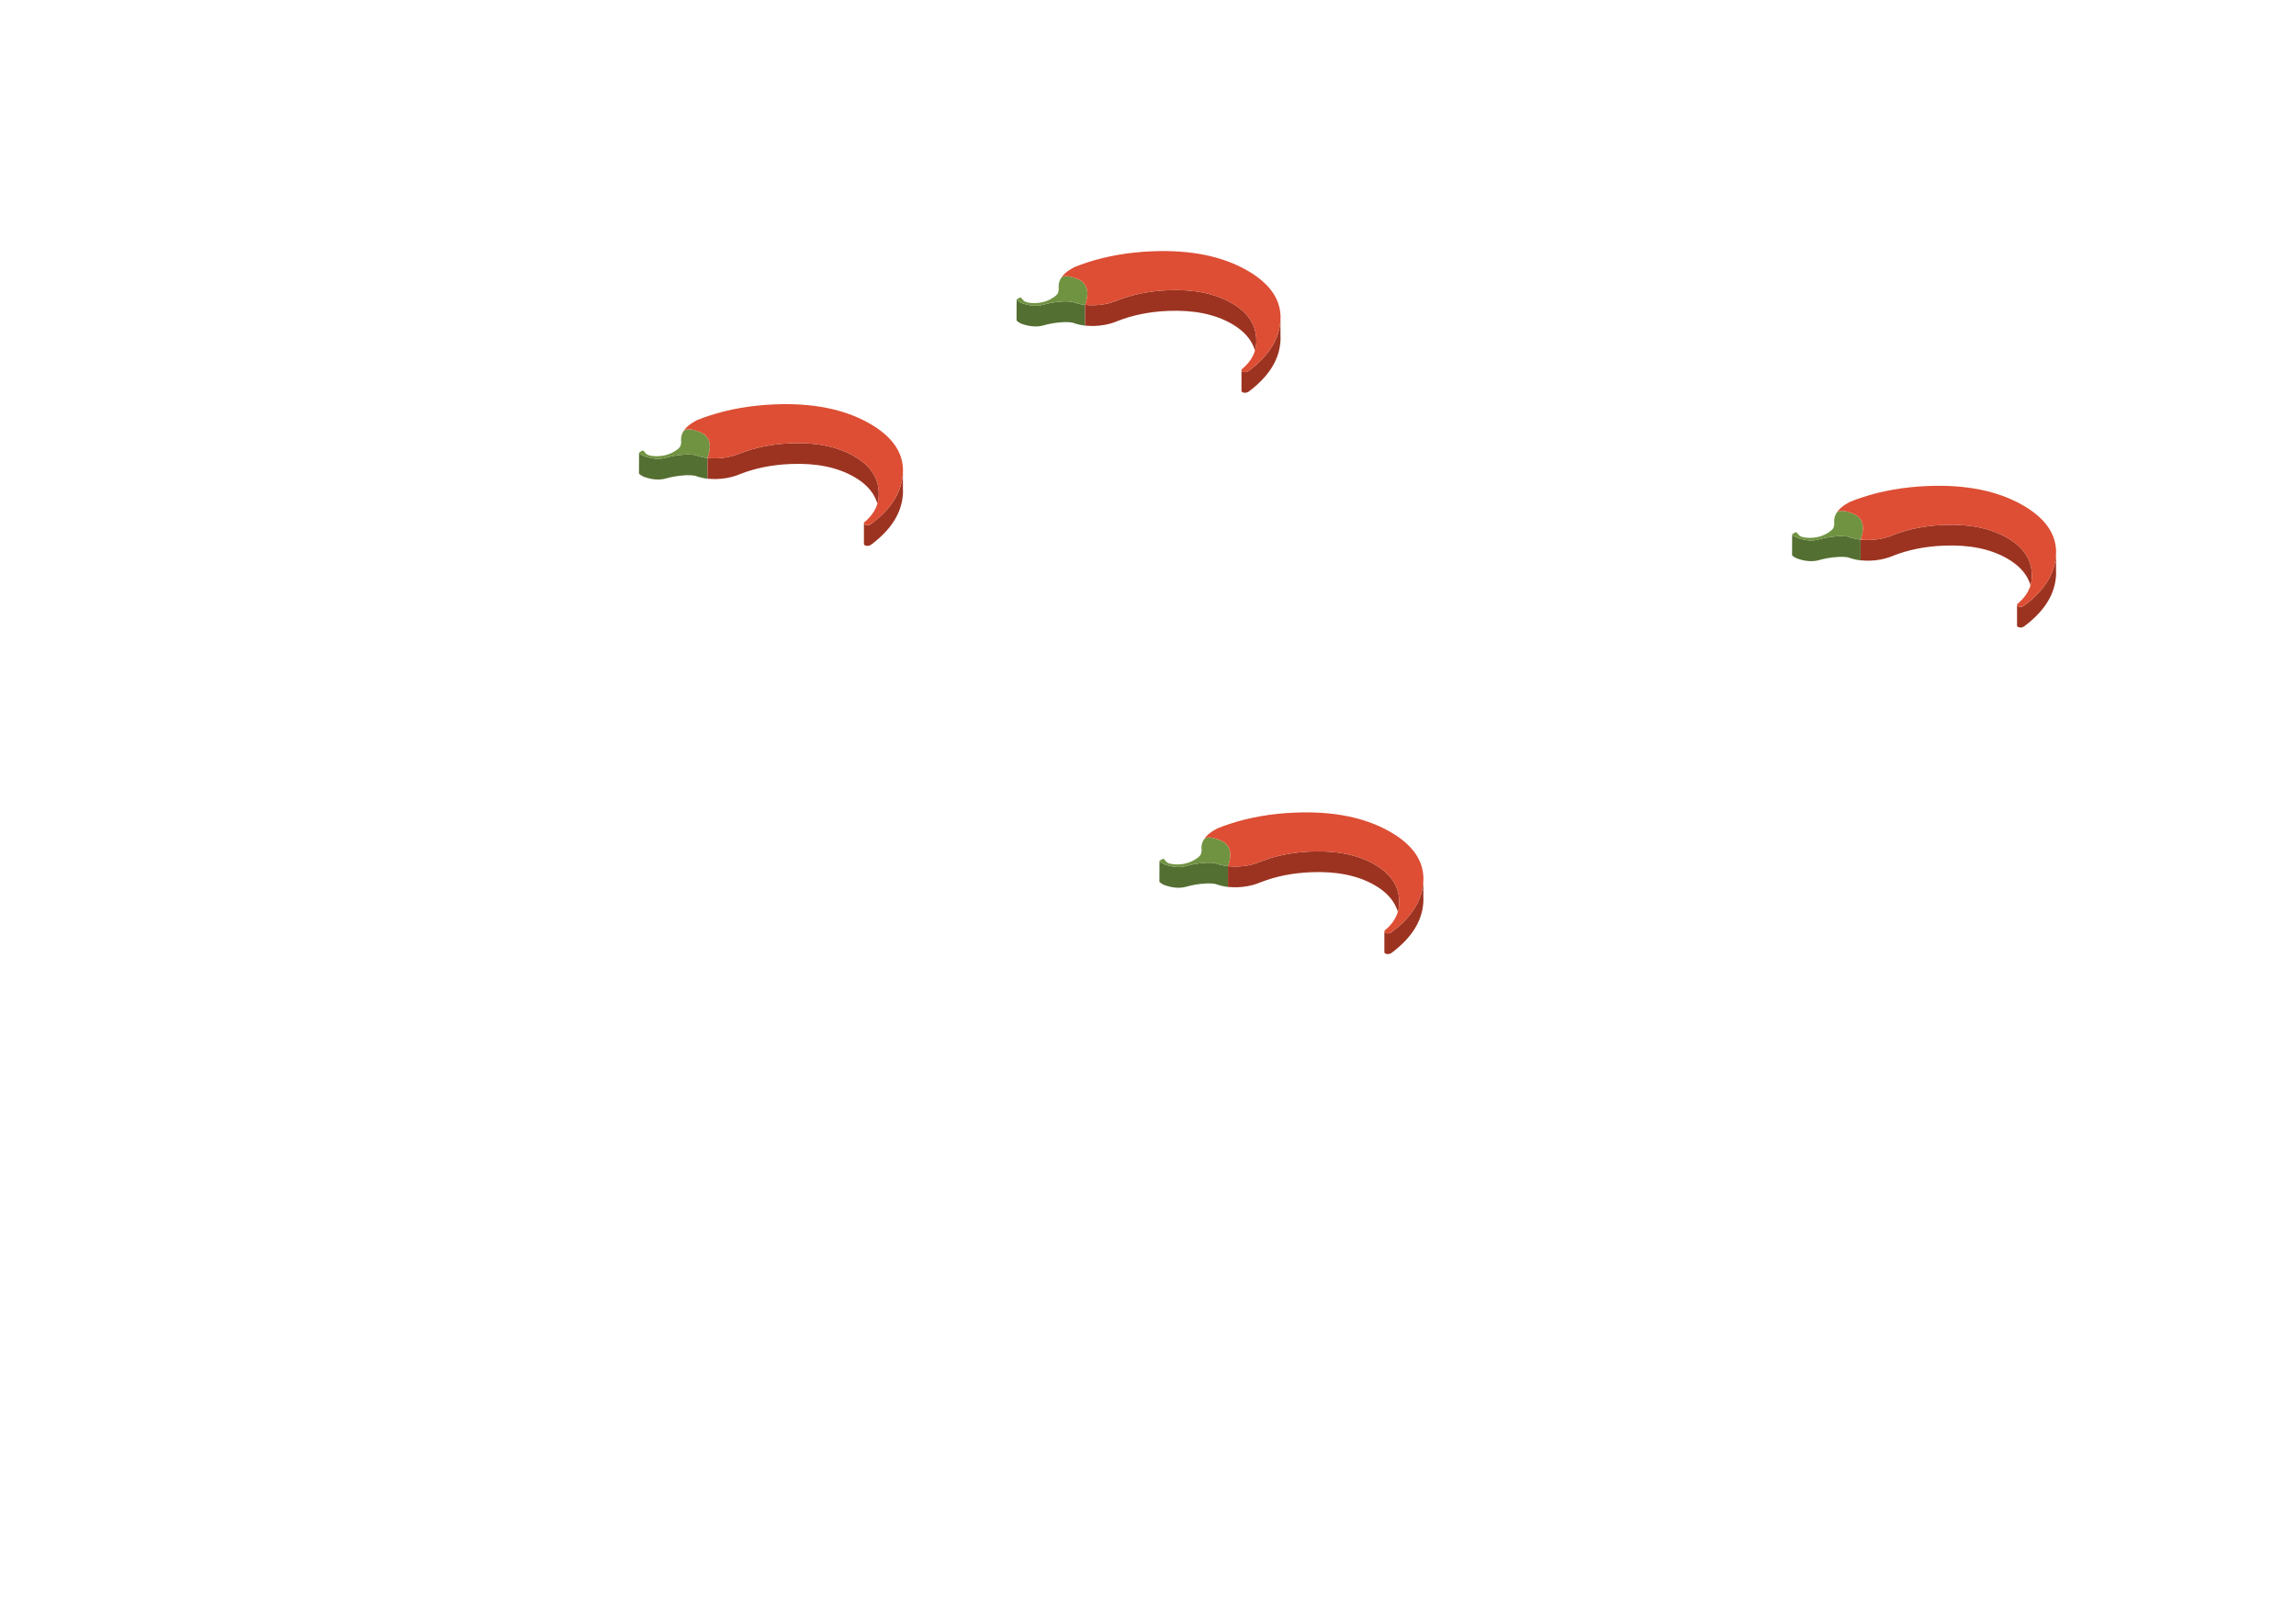
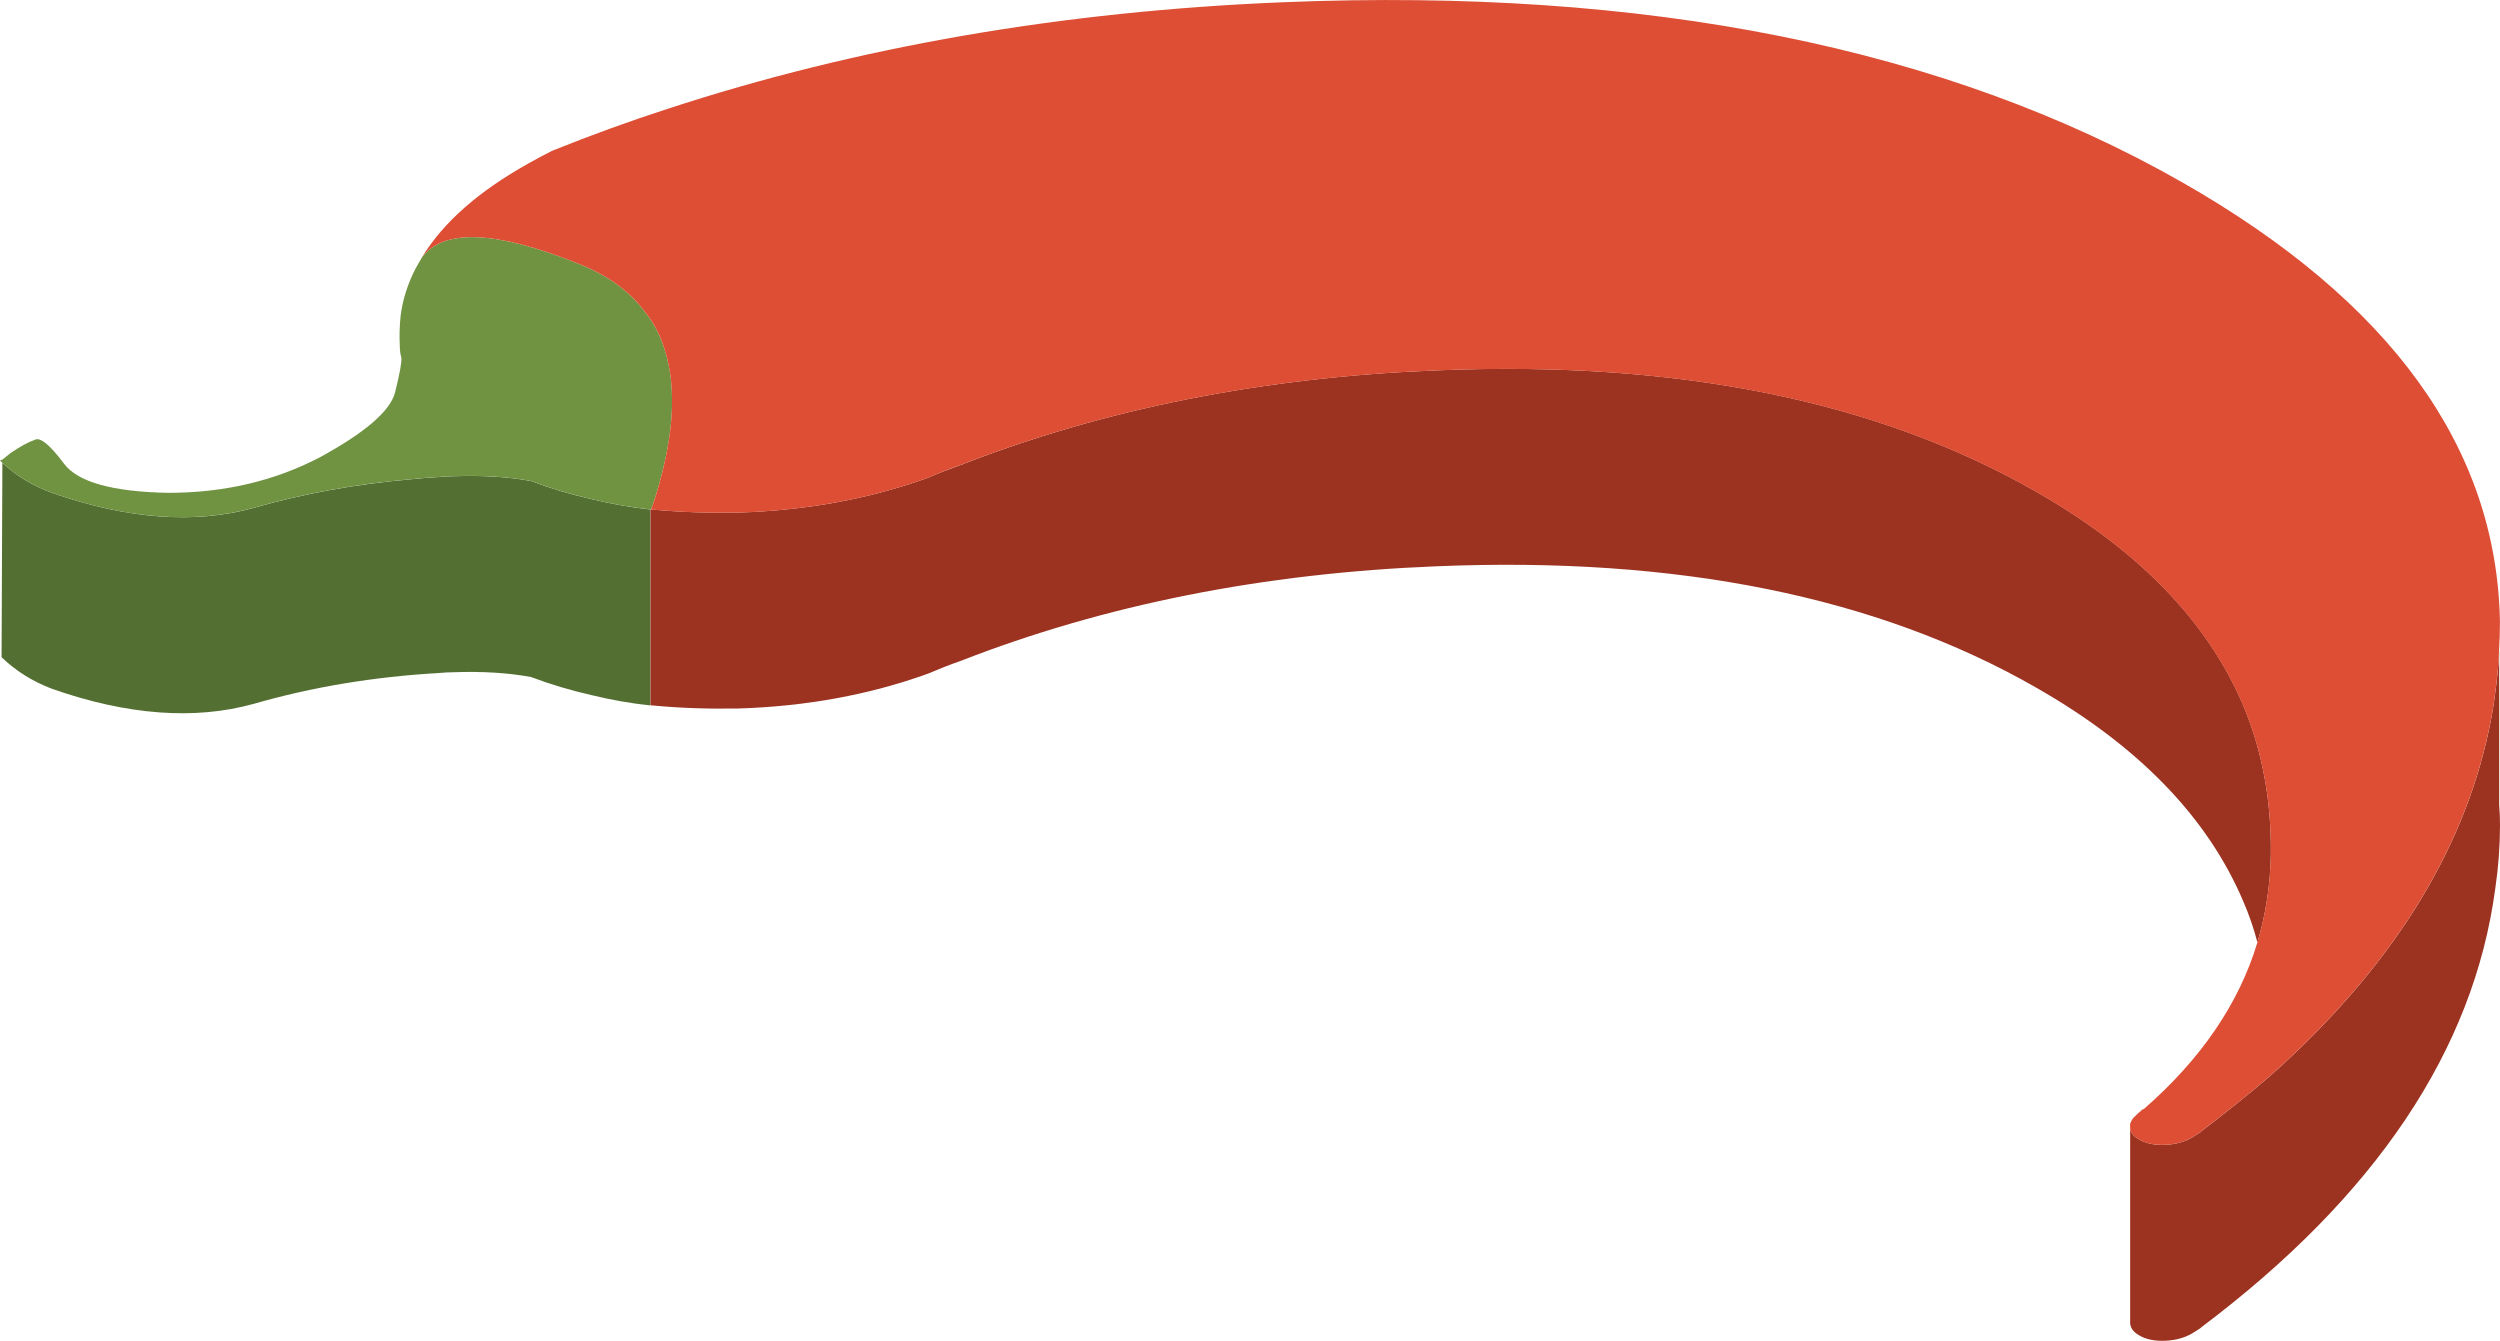
- <svg xmlns="http://www.w3.org/2000/svg" width="225px" height="159px" viewBox="0 0 225 159" version="1.1">
-   <defs />
-   <g id="Page-1" stroke="none" stroke-width="1" fill="none" fill-rule="evenodd">
-     <g id="Artboard" fill-rule="nonzero">
-       <g id="chili" transform="translate(62, 39)">
-         <path d="M6.73,5.77 C6.511,5.721 6.301,5.659 6.1,5.582 C5.86,5.538 5.592,5.522 5.297,5.533 C5.248,5.533 5.197,5.536 5.142,5.541 C5.038,5.546 4.937,5.555 4.839,5.566 C4.277,5.615 3.74,5.713 3.227,5.86 C2.616,6.029 1.92,5.977 1.14,5.705 C0.944,5.634 0.772,5.53 0.625,5.394 L0.616,7.407 C0.763,7.549 0.938,7.658 1.14,7.735 C1.92,8.008 2.616,8.059 3.227,7.89 C3.832,7.715 4.471,7.609 5.141,7.571 C5.196,7.565 5.248,7.562 5.297,7.562 C5.591,7.552 5.859,7.568 6.099,7.612 C6.301,7.688 6.511,7.751 6.729,7.8 C6.931,7.849 7.133,7.885 7.334,7.906 L7.334,5.877 C7.133,5.855 6.931,5.819 6.73,5.77 Z" id="Shape" fill="#546F32" />
-         <path d="M7.482,4.215 C7.438,4.073 7.373,3.947 7.286,3.839 C7.127,3.62 6.896,3.451 6.59,3.331 C5.734,2.987 5.194,2.966 4.97,3.266 C4.948,3.304 4.926,3.342 4.904,3.38 C4.823,3.539 4.771,3.702 4.749,3.871 C4.738,3.98 4.735,4.084 4.741,4.182 C4.741,4.226 4.746,4.267 4.757,4.305 C4.762,4.349 4.741,4.469 4.691,4.665 C4.642,4.856 4.383,5.08 3.914,5.336 C3.445,5.581 2.921,5.704 2.342,5.704 C1.764,5.693 1.404,5.593 1.262,5.401 C1.115,5.205 1.014,5.123 0.959,5.156 C0.894,5.177 0.809,5.224 0.706,5.295 L0.624,5.36 L0.599,5.369 C0.605,5.374 0.613,5.383 0.624,5.393 C0.771,5.53 0.943,5.633 1.139,5.704 C1.919,5.977 2.615,6.029 3.226,5.86 C3.739,5.713 4.276,5.614 4.838,5.565 C4.937,5.554 5.038,5.546 5.141,5.54 C5.196,5.535 5.248,5.532 5.297,5.532 C5.591,5.521 5.859,5.537 6.099,5.581 C6.301,5.657 6.511,5.72 6.729,5.77 C6.931,5.819 7.133,5.854 7.334,5.876 L7.343,5.876 C7.348,5.86 7.354,5.846 7.359,5.835 C7.578,5.176 7.619,4.635 7.482,4.215 Z" id="Shape" fill="#709342" />
-         <path d="M26.484,7.325 C26.479,7.472 26.465,7.622 26.443,7.775 C26.427,7.906 26.405,8.034 26.378,8.159 C26.105,9.447 25.349,10.642 24.111,11.744 C23.887,11.935 23.65,12.125 23.399,12.317 L23.39,12.325 C23.357,12.347 23.327,12.366 23.3,12.383 C23.224,12.427 23.134,12.451 23.03,12.457 C22.916,12.462 22.823,12.443 22.752,12.4 C22.693,12.367 22.663,12.326 22.662,12.277 L22.662,14.281 C22.657,14.341 22.687,14.39 22.752,14.428 C22.823,14.472 22.916,14.491 23.03,14.486 C23.134,14.48 23.224,14.456 23.3,14.412 C23.328,14.396 23.358,14.377 23.39,14.355 L23.399,14.347 C25.205,12.988 26.219,11.474 26.443,9.805 C26.476,9.581 26.492,9.36 26.492,9.142 C26.492,9.071 26.489,9.002 26.484,8.937 L26.484,7.325 L26.484,7.325 Z M23.98,10.361 C24.068,10.066 24.114,9.761 24.119,9.444 C24.125,8.888 24.029,8.375 23.833,7.906 C23.462,7.033 22.745,6.293 21.681,5.688 C20.039,4.75 17.971,4.332 15.478,4.436 C13.683,4.507 12.038,4.834 10.544,5.418 C10.435,5.456 10.323,5.5 10.208,5.549 C9.603,5.767 8.948,5.887 8.245,5.909 C7.923,5.914 7.622,5.903 7.345,5.876 L7.336,5.876 L7.336,7.905 L7.345,7.905 C7.623,7.933 7.923,7.943 8.245,7.938 C8.948,7.916 9.603,7.796 10.208,7.578 C10.323,7.529 10.435,7.485 10.544,7.447 C12.038,6.863 13.684,6.536 15.478,6.465 C17.971,6.361 20.039,6.779 21.681,7.717 C22.745,8.323 23.462,9.062 23.833,9.935 C23.893,10.072 23.942,10.214 23.98,10.361 Z" id="Shape" fill="#9C3321" />
-         <path d="M24.119,9.445 C24.113,9.761 24.067,10.066 23.98,10.361 C23.789,10.994 23.396,11.57 22.801,12.088 L22.793,12.088 C22.76,12.115 22.727,12.145 22.694,12.178 C22.678,12.2 22.667,12.222 22.661,12.244 C22.661,12.254 22.661,12.263 22.661,12.268 L22.661,12.277 C22.663,12.326 22.693,12.367 22.751,12.4 C22.822,12.443 22.915,12.462 23.03,12.457 C23.134,12.451 23.224,12.427 23.3,12.383 C23.327,12.367 23.357,12.347 23.39,12.325 L23.398,12.317 C23.649,12.126 23.887,11.935 24.11,11.744 C25.349,10.642 26.104,9.447 26.377,8.159 C26.405,8.034 26.426,7.906 26.443,7.775 C26.464,7.622 26.478,7.472 26.483,7.325 C26.489,7.226 26.492,7.131 26.492,7.039 C26.459,5.238 25.363,3.722 23.202,2.489 C20.752,1.092 17.651,0.47 13.897,0.623 C11.606,0.716 9.478,1.084 7.514,1.727 C7.111,1.858 6.712,2.003 6.32,2.161 C6.232,2.205 6.151,2.249 6.074,2.292 C5.556,2.581 5.188,2.906 4.97,3.266 C5.194,2.966 5.734,2.987 6.59,3.331 C6.896,3.451 7.128,3.62 7.286,3.839 C7.373,3.948 7.439,4.073 7.482,4.215 C7.618,4.635 7.577,5.175 7.359,5.836 C7.354,5.846 7.348,5.86 7.343,5.876 C7.621,5.903 7.921,5.915 8.243,5.909 C8.947,5.888 9.601,5.768 10.207,5.549 C10.321,5.5 10.433,5.456 10.542,5.419 C12.037,4.835 13.682,4.508 15.476,4.436 C17.969,4.333 20.037,4.75 21.679,5.689 C22.743,6.294 23.461,7.033 23.831,7.906 C24.029,8.375 24.125,8.888 24.119,9.445 Z" id="Shape" fill="#DD4E34" />
-       </g>
-       <g id="chili-copy" transform="translate(99, 24)">
-         <path d="M6.73,5.77 C6.511,5.721 6.301,5.659 6.1,5.582 C5.86,5.538 5.592,5.522 5.297,5.533 C5.248,5.533 5.197,5.536 5.142,5.541 C5.038,5.546 4.937,5.555 4.839,5.566 C4.277,5.615 3.74,5.713 3.227,5.86 C2.616,6.029 1.92,5.977 1.14,5.705 C0.944,5.634 0.772,5.53 0.625,5.394 L0.616,7.407 C0.763,7.549 0.938,7.658 1.14,7.735 C1.92,8.008 2.616,8.059 3.227,7.89 C3.832,7.715 4.471,7.609 5.141,7.571 C5.196,7.565 5.248,7.562 5.297,7.562 C5.591,7.552 5.859,7.568 6.099,7.612 C6.301,7.688 6.511,7.751 6.729,7.8 C6.931,7.849 7.133,7.885 7.334,7.906 L7.334,5.877 C7.133,5.855 6.931,5.819 6.73,5.77 Z" id="Shape" fill="#546F32" />
-         <path d="M7.482,4.215 C7.438,4.073 7.373,3.947 7.286,3.839 C7.127,3.62 6.896,3.451 6.59,3.331 C5.734,2.987 5.194,2.966 4.97,3.266 C4.948,3.304 4.926,3.342 4.904,3.38 C4.823,3.539 4.771,3.702 4.749,3.871 C4.738,3.98 4.735,4.084 4.741,4.182 C4.741,4.226 4.746,4.267 4.757,4.305 C4.762,4.349 4.741,4.469 4.691,4.665 C4.642,4.856 4.383,5.08 3.914,5.336 C3.445,5.581 2.921,5.704 2.342,5.704 C1.764,5.693 1.404,5.593 1.262,5.401 C1.115,5.205 1.014,5.123 0.959,5.156 C0.894,5.177 0.809,5.224 0.706,5.295 L0.624,5.36 L0.599,5.369 C0.605,5.374 0.613,5.383 0.624,5.393 C0.771,5.53 0.943,5.633 1.139,5.704 C1.919,5.977 2.615,6.029 3.226,5.86 C3.739,5.713 4.276,5.614 4.838,5.565 C4.937,5.554 5.038,5.546 5.141,5.54 C5.196,5.535 5.248,5.532 5.297,5.532 C5.591,5.521 5.859,5.537 6.099,5.581 C6.301,5.657 6.511,5.72 6.729,5.77 C6.931,5.819 7.133,5.854 7.334,5.876 L7.343,5.876 C7.348,5.86 7.354,5.846 7.359,5.835 C7.578,5.176 7.619,4.635 7.482,4.215 Z" id="Shape" fill="#709342" />
-         <path d="M26.484,7.325 C26.479,7.472 26.465,7.622 26.443,7.775 C26.427,7.906 26.405,8.034 26.378,8.159 C26.105,9.447 25.349,10.642 24.111,11.744 C23.887,11.935 23.65,12.125 23.399,12.317 L23.39,12.325 C23.357,12.347 23.327,12.366 23.3,12.383 C23.224,12.427 23.134,12.451 23.03,12.457 C22.916,12.462 22.823,12.443 22.752,12.4 C22.693,12.367 22.663,12.326 22.662,12.277 L22.662,14.281 C22.657,14.341 22.687,14.39 22.752,14.428 C22.823,14.472 22.916,14.491 23.03,14.486 C23.134,14.48 23.224,14.456 23.3,14.412 C23.328,14.396 23.358,14.377 23.39,14.355 L23.399,14.347 C25.205,12.988 26.219,11.474 26.443,9.805 C26.476,9.581 26.492,9.36 26.492,9.142 C26.492,9.071 26.489,9.002 26.484,8.937 L26.484,7.325 L26.484,7.325 Z M23.98,10.361 C24.068,10.066 24.114,9.761 24.119,9.444 C24.125,8.888 24.029,8.375 23.833,7.906 C23.462,7.033 22.745,6.293 21.681,5.688 C20.039,4.75 17.971,4.332 15.478,4.436 C13.683,4.507 12.038,4.834 10.544,5.418 C10.435,5.456 10.323,5.5 10.208,5.549 C9.603,5.767 8.948,5.887 8.245,5.909 C7.923,5.914 7.622,5.903 7.345,5.876 L7.336,5.876 L7.336,7.905 L7.345,7.905 C7.623,7.933 7.923,7.943 8.245,7.938 C8.948,7.916 9.603,7.796 10.208,7.578 C10.323,7.529 10.435,7.485 10.544,7.447 C12.038,6.863 13.684,6.536 15.478,6.465 C17.971,6.361 20.039,6.779 21.681,7.717 C22.745,8.323 23.462,9.062 23.833,9.935 C23.893,10.072 23.942,10.214 23.98,10.361 Z" id="Shape" fill="#9C3321" />
-         <path d="M24.119,9.445 C24.113,9.761 24.067,10.066 23.98,10.361 C23.789,10.994 23.396,11.57 22.801,12.088 L22.793,12.088 C22.76,12.115 22.727,12.145 22.694,12.178 C22.678,12.2 22.667,12.222 22.661,12.244 C22.661,12.254 22.661,12.263 22.661,12.268 L22.661,12.277 C22.663,12.326 22.693,12.367 22.751,12.4 C22.822,12.443 22.915,12.462 23.03,12.457 C23.134,12.451 23.224,12.427 23.3,12.383 C23.327,12.367 23.357,12.347 23.39,12.325 L23.398,12.317 C23.649,12.126 23.887,11.935 24.11,11.744 C25.349,10.642 26.104,9.447 26.377,8.159 C26.405,8.034 26.426,7.906 26.443,7.775 C26.464,7.622 26.478,7.472 26.483,7.325 C26.489,7.226 26.492,7.131 26.492,7.039 C26.459,5.238 25.363,3.722 23.202,2.489 C20.752,1.092 17.651,0.47 13.897,0.623 C11.606,0.716 9.478,1.084 7.514,1.727 C7.111,1.858 6.712,2.003 6.32,2.161 C6.232,2.205 6.151,2.249 6.074,2.292 C5.556,2.581 5.188,2.906 4.97,3.266 C5.194,2.966 5.734,2.987 6.59,3.331 C6.896,3.451 7.128,3.62 7.286,3.839 C7.373,3.948 7.439,4.073 7.482,4.215 C7.618,4.635 7.577,5.175 7.359,5.836 C7.354,5.846 7.348,5.86 7.343,5.876 C7.621,5.903 7.921,5.915 8.243,5.909 C8.947,5.888 9.601,5.768 10.207,5.549 C10.321,5.5 10.433,5.456 10.542,5.419 C12.037,4.835 13.682,4.508 15.476,4.436 C17.969,4.333 20.037,4.75 21.679,5.689 C22.743,6.294 23.461,7.033 23.831,7.906 C24.029,8.375 24.125,8.888 24.119,9.445 Z" id="Shape" fill="#DD4E34" />
-       </g>
-       <g id="chili-copy-2" transform="translate(113, 79)">
-         <path d="M6.73,5.77 C6.511,5.721 6.301,5.659 6.1,5.582 C5.86,5.538 5.592,5.522 5.297,5.533 C5.248,5.533 5.197,5.536 5.142,5.541 C5.038,5.546 4.937,5.555 4.839,5.566 C4.277,5.615 3.74,5.713 3.227,5.86 C2.616,6.029 1.92,5.977 1.14,5.705 C0.944,5.634 0.772,5.53 0.625,5.394 L0.616,7.407 C0.763,7.549 0.938,7.658 1.14,7.735 C1.92,8.008 2.616,8.059 3.227,7.89 C3.832,7.715 4.471,7.609 5.141,7.571 C5.196,7.565 5.248,7.562 5.297,7.562 C5.591,7.552 5.859,7.568 6.099,7.612 C6.301,7.688 6.511,7.751 6.729,7.8 C6.931,7.849 7.133,7.885 7.334,7.906 L7.334,5.877 C7.133,5.855 6.931,5.819 6.73,5.77 Z" id="Shape" fill="#546F32" />
-         <path d="M7.482,4.215 C7.438,4.073 7.373,3.947 7.286,3.839 C7.127,3.62 6.896,3.451 6.59,3.331 C5.734,2.987 5.194,2.966 4.97,3.266 C4.948,3.304 4.926,3.342 4.904,3.38 C4.823,3.539 4.771,3.702 4.749,3.871 C4.738,3.98 4.735,4.084 4.741,4.182 C4.741,4.226 4.746,4.267 4.757,4.305 C4.762,4.349 4.741,4.469 4.691,4.665 C4.642,4.856 4.383,5.08 3.914,5.336 C3.445,5.581 2.921,5.704 2.342,5.704 C1.764,5.693 1.404,5.593 1.262,5.401 C1.115,5.205 1.014,5.123 0.959,5.156 C0.894,5.177 0.809,5.224 0.706,5.295 L0.624,5.36 L0.599,5.369 C0.605,5.374 0.613,5.383 0.624,5.393 C0.771,5.53 0.943,5.633 1.139,5.704 C1.919,5.977 2.615,6.029 3.226,5.86 C3.739,5.713 4.276,5.614 4.838,5.565 C4.937,5.554 5.038,5.546 5.141,5.54 C5.196,5.535 5.248,5.532 5.297,5.532 C5.591,5.521 5.859,5.537 6.099,5.581 C6.301,5.657 6.511,5.72 6.729,5.77 C6.931,5.819 7.133,5.854 7.334,5.876 L7.343,5.876 C7.348,5.86 7.354,5.846 7.359,5.835 C7.578,5.176 7.619,4.635 7.482,4.215 Z" id="Shape" fill="#709342" />
-         <path d="M26.484,7.325 C26.479,7.472 26.465,7.622 26.443,7.775 C26.427,7.906 26.405,8.034 26.378,8.159 C26.105,9.447 25.349,10.642 24.111,11.744 C23.887,11.935 23.65,12.125 23.399,12.317 L23.39,12.325 C23.357,12.347 23.327,12.366 23.3,12.383 C23.224,12.427 23.134,12.451 23.03,12.457 C22.916,12.462 22.823,12.443 22.752,12.4 C22.693,12.367 22.663,12.326 22.662,12.277 L22.662,14.281 C22.657,14.341 22.687,14.39 22.752,14.428 C22.823,14.472 22.916,14.491 23.03,14.486 C23.134,14.48 23.224,14.456 23.3,14.412 C23.328,14.396 23.358,14.377 23.39,14.355 L23.399,14.347 C25.205,12.988 26.219,11.474 26.443,9.805 C26.476,9.581 26.492,9.36 26.492,9.142 C26.492,9.071 26.489,9.002 26.484,8.937 L26.484,7.325 L26.484,7.325 Z M23.98,10.361 C24.068,10.066 24.114,9.761 24.119,9.444 C24.125,8.888 24.029,8.375 23.833,7.906 C23.462,7.033 22.745,6.293 21.681,5.688 C20.039,4.75 17.971,4.332 15.478,4.436 C13.683,4.507 12.038,4.834 10.544,5.418 C10.435,5.456 10.323,5.5 10.208,5.549 C9.603,5.767 8.948,5.887 8.245,5.909 C7.923,5.914 7.622,5.903 7.345,5.876 L7.336,5.876 L7.336,7.905 L7.345,7.905 C7.623,7.933 7.923,7.943 8.245,7.938 C8.948,7.916 9.603,7.796 10.208,7.578 C10.323,7.529 10.435,7.485 10.544,7.447 C12.038,6.863 13.684,6.536 15.478,6.465 C17.971,6.361 20.039,6.779 21.681,7.717 C22.745,8.323 23.462,9.062 23.833,9.935 C23.893,10.072 23.942,10.214 23.98,10.361 Z" id="Shape" fill="#9C3321" />
-         <path d="M24.119,9.445 C24.113,9.761 24.067,10.066 23.98,10.361 C23.789,10.994 23.396,11.57 22.801,12.088 L22.793,12.088 C22.76,12.115 22.727,12.145 22.694,12.178 C22.678,12.2 22.667,12.222 22.661,12.244 C22.661,12.254 22.661,12.263 22.661,12.268 L22.661,12.277 C22.663,12.326 22.693,12.367 22.751,12.4 C22.822,12.443 22.915,12.462 23.03,12.457 C23.134,12.451 23.224,12.427 23.3,12.383 C23.327,12.367 23.357,12.347 23.39,12.325 L23.398,12.317 C23.649,12.126 23.887,11.935 24.11,11.744 C25.349,10.642 26.104,9.447 26.377,8.159 C26.405,8.034 26.426,7.906 26.443,7.775 C26.464,7.622 26.478,7.472 26.483,7.325 C26.489,7.226 26.492,7.131 26.492,7.039 C26.459,5.238 25.363,3.722 23.202,2.489 C20.752,1.092 17.651,0.47 13.897,0.623 C11.606,0.716 9.478,1.084 7.514,1.727 C7.111,1.858 6.712,2.003 6.32,2.161 C6.232,2.205 6.151,2.249 6.074,2.292 C5.556,2.581 5.188,2.906 4.97,3.266 C5.194,2.966 5.734,2.987 6.59,3.331 C6.896,3.451 7.128,3.62 7.286,3.839 C7.373,3.948 7.439,4.073 7.482,4.215 C7.618,4.635 7.577,5.175 7.359,5.836 C7.354,5.846 7.348,5.86 7.343,5.876 C7.621,5.903 7.921,5.915 8.243,5.909 C8.947,5.888 9.601,5.768 10.207,5.549 C10.321,5.5 10.433,5.456 10.542,5.419 C12.037,4.835 13.682,4.508 15.476,4.436 C17.969,4.333 20.037,4.75 21.679,5.689 C22.743,6.294 23.461,7.033 23.831,7.906 C24.029,8.375 24.125,8.888 24.119,9.445 Z" id="Shape" fill="#DD4E34" />
-       </g>
-       <g id="chili-copy-3" transform="translate(175, 47)">
-         <path d="M6.73,5.77 C6.511,5.721 6.301,5.659 6.1,5.582 C5.86,5.538 5.592,5.522 5.297,5.533 C5.248,5.533 5.197,5.536 5.142,5.541 C5.038,5.546 4.937,5.555 4.839,5.566 C4.277,5.615 3.74,5.713 3.227,5.86 C2.616,6.029 1.92,5.977 1.14,5.705 C0.944,5.634 0.772,5.53 0.625,5.394 L0.616,7.407 C0.763,7.549 0.938,7.658 1.14,7.735 C1.92,8.008 2.616,8.059 3.227,7.89 C3.832,7.715 4.471,7.609 5.141,7.571 C5.196,7.565 5.248,7.562 5.297,7.562 C5.591,7.552 5.859,7.568 6.099,7.612 C6.301,7.688 6.511,7.751 6.729,7.8 C6.931,7.849 7.133,7.885 7.334,7.906 L7.334,5.877 C7.133,5.855 6.931,5.819 6.73,5.77 Z" id="Shape" fill="#546F32" />
-         <path d="M7.482,4.215 C7.438,4.073 7.373,3.947 7.286,3.839 C7.127,3.62 6.896,3.451 6.59,3.331 C5.734,2.987 5.194,2.966 4.97,3.266 C4.948,3.304 4.926,3.342 4.904,3.38 C4.823,3.539 4.771,3.702 4.749,3.871 C4.738,3.98 4.735,4.084 4.741,4.182 C4.741,4.226 4.746,4.267 4.757,4.305 C4.762,4.349 4.741,4.469 4.691,4.665 C4.642,4.856 4.383,5.08 3.914,5.336 C3.445,5.581 2.921,5.704 2.342,5.704 C1.764,5.693 1.404,5.593 1.262,5.401 C1.115,5.205 1.014,5.123 0.959,5.156 C0.894,5.177 0.809,5.224 0.706,5.295 L0.624,5.36 L0.599,5.369 C0.605,5.374 0.613,5.383 0.624,5.393 C0.771,5.53 0.943,5.633 1.139,5.704 C1.919,5.977 2.615,6.029 3.226,5.86 C3.739,5.713 4.276,5.614 4.838,5.565 C4.937,5.554 5.038,5.546 5.141,5.54 C5.196,5.535 5.248,5.532 5.297,5.532 C5.591,5.521 5.859,5.537 6.099,5.581 C6.301,5.657 6.511,5.72 6.729,5.77 C6.931,5.819 7.133,5.854 7.334,5.876 L7.343,5.876 C7.348,5.86 7.354,5.846 7.359,5.835 C7.578,5.176 7.619,4.635 7.482,4.215 Z" id="Shape" fill="#709342" />
-         <path d="M26.484,7.325 C26.479,7.472 26.465,7.622 26.443,7.775 C26.427,7.906 26.405,8.034 26.378,8.159 C26.105,9.447 25.349,10.642 24.111,11.744 C23.887,11.935 23.65,12.125 23.399,12.317 L23.39,12.325 C23.357,12.347 23.327,12.366 23.3,12.383 C23.224,12.427 23.134,12.451 23.03,12.457 C22.916,12.462 22.823,12.443 22.752,12.4 C22.693,12.367 22.663,12.326 22.662,12.277 L22.662,14.281 C22.657,14.341 22.687,14.39 22.752,14.428 C22.823,14.472 22.916,14.491 23.03,14.486 C23.134,14.48 23.224,14.456 23.3,14.412 C23.328,14.396 23.358,14.377 23.39,14.355 L23.399,14.347 C25.205,12.988 26.219,11.474 26.443,9.805 C26.476,9.581 26.492,9.36 26.492,9.142 C26.492,9.071 26.489,9.002 26.484,8.937 L26.484,7.325 L26.484,7.325 Z M23.98,10.361 C24.068,10.066 24.114,9.761 24.119,9.444 C24.125,8.888 24.029,8.375 23.833,7.906 C23.462,7.033 22.745,6.293 21.681,5.688 C20.039,4.75 17.971,4.332 15.478,4.436 C13.683,4.507 12.038,4.834 10.544,5.418 C10.435,5.456 10.323,5.5 10.208,5.549 C9.603,5.767 8.948,5.887 8.245,5.909 C7.923,5.914 7.622,5.903 7.345,5.876 L7.336,5.876 L7.336,7.905 L7.345,7.905 C7.623,7.933 7.923,7.943 8.245,7.938 C8.948,7.916 9.603,7.796 10.208,7.578 C10.323,7.529 10.435,7.485 10.544,7.447 C12.038,6.863 13.684,6.536 15.478,6.465 C17.971,6.361 20.039,6.779 21.681,7.717 C22.745,8.323 23.462,9.062 23.833,9.935 C23.893,10.072 23.942,10.214 23.98,10.361 Z" id="Shape" fill="#9C3321" />
-         <path d="M24.119,9.445 C24.113,9.761 24.067,10.066 23.98,10.361 C23.789,10.994 23.396,11.57 22.801,12.088 L22.793,12.088 C22.76,12.115 22.727,12.145 22.694,12.178 C22.678,12.2 22.667,12.222 22.661,12.244 C22.661,12.254 22.661,12.263 22.661,12.268 L22.661,12.277 C22.663,12.326 22.693,12.367 22.751,12.4 C22.822,12.443 22.915,12.462 23.03,12.457 C23.134,12.451 23.224,12.427 23.3,12.383 C23.327,12.367 23.357,12.347 23.39,12.325 L23.398,12.317 C23.649,12.126 23.887,11.935 24.11,11.744 C25.349,10.642 26.104,9.447 26.377,8.159 C26.405,8.034 26.426,7.906 26.443,7.775 C26.464,7.622 26.478,7.472 26.483,7.325 C26.489,7.226 26.492,7.131 26.492,7.039 C26.459,5.238 25.363,3.722 23.202,2.489 C20.752,1.092 17.651,0.47 13.897,0.623 C11.606,0.716 9.478,1.084 7.514,1.727 C7.111,1.858 6.712,2.003 6.32,2.161 C6.232,2.205 6.151,2.249 6.074,2.292 C5.556,2.581 5.188,2.906 4.97,3.266 C5.194,2.966 5.734,2.987 6.59,3.331 C6.896,3.451 7.128,3.62 7.286,3.839 C7.373,3.948 7.439,4.073 7.482,4.215 C7.618,4.635 7.577,5.175 7.359,5.836 C7.354,5.846 7.348,5.86 7.343,5.876 C7.621,5.903 7.921,5.915 8.243,5.909 C8.947,5.888 9.601,5.768 10.207,5.549 C10.321,5.5 10.433,5.456 10.542,5.419 C12.037,4.835 13.682,4.508 15.476,4.436 C17.969,4.333 20.037,4.75 21.679,5.689 C22.743,6.294 23.461,7.033 23.831,7.906 C24.029,8.375 24.125,8.888 24.119,9.445 Z" id="Shape" fill="#DD4E34" />
+ <svg xmlns="http://www.w3.org/2000/svg" version="1.1" id="Layer_1" x="0px" y="0px" viewBox="0 0 43.154 23.144" style="enable-background:new 0 0 43.154 23.144;" xml:space="preserve">
+   <style type="text/css">
+ 	.st0{fill:#546F32;}
+ 	.st1{fill:#709342;}
+ 	.st2{fill:#9C3321;}
+ 	.st3{fill:#DD4E34;}
+ </style>
+   <g transform="matrix( 1, 0, 0, 1, -762.55,1022.95) ">
+     <g>
+       <g id="people_0_Layer3_1_FILL">
+         <path class="st0" d="M772.766-1014.333c-0.364-0.082-0.714-0.186-1.05-0.314c-0.4-0.073-0.846-0.1-1.337-0.082     c-0.082,0-0.168,0.005-0.259,0.014c-0.173,0.009-0.341,0.023-0.505,0.041c-0.937,0.082-1.832,0.246-2.687,0.491     c-1.018,0.282-2.178,0.195-3.478-0.259c-0.327-0.118-0.614-0.291-0.859-0.518l-0.014,3.355c0.245,0.236,0.536,0.418,0.873,0.546     c1.3,0.455,2.46,0.541,3.478,0.259c1.009-0.291,2.073-0.468,3.191-0.532c0.091-0.009,0.177-0.014,0.259-0.014     c0.491-0.018,0.937,0.009,1.337,0.082c0.336,0.127,0.687,0.232,1.05,0.314c0.336,0.082,0.673,0.141,1.009,0.177v-3.382     C773.438-1014.192,773.102-1014.252,772.766-1014.333z" />
+         <path class="st1" d="M774.02-1016.925c-0.073-0.237-0.182-0.446-0.327-0.627c-0.264-0.364-0.65-0.646-1.159-0.846     c-1.427-0.573-2.328-0.609-2.701-0.109c-0.036,0.064-0.073,0.127-0.109,0.191c-0.136,0.264-0.223,0.536-0.259,0.818     c-0.018,0.182-0.023,0.355-0.014,0.518c0,0.073,0.009,0.141,0.027,0.205c0.009,0.073-0.027,0.273-0.109,0.6     c-0.082,0.318-0.514,0.691-1.296,1.118c-0.782,0.409-1.655,0.614-2.619,0.614c-0.964-0.018-1.564-0.186-1.8-0.505     c-0.245-0.327-0.414-0.464-0.505-0.409c-0.109,0.036-0.25,0.114-0.423,0.232l-0.136,0.109l-0.041,0.014     c0.009,0.009,0.023,0.023,0.041,0.041c0.245,0.227,0.532,0.4,0.859,0.518c1.3,0.455,2.46,0.541,3.478,0.259     c0.855-0.245,1.75-0.409,2.687-0.491c0.164-0.018,0.332-0.032,0.505-0.041c0.091-0.009,0.177-0.014,0.259-0.014     c0.491-0.018,0.937,0.009,1.337,0.082c0.336,0.127,0.687,0.232,1.05,0.314c0.336,0.082,0.673,0.141,1.009,0.177h0.014     c0.009-0.027,0.018-0.05,0.027-0.068C774.18-1015.324,774.248-1016.225,774.02-1016.925z" />
+         <path class="st2" d="M805.69-1011.742c-0.009,0.245-0.032,0.495-0.068,0.75c-0.027,0.218-0.064,0.432-0.109,0.641     c-0.455,2.146-1.714,4.137-3.778,5.974c-0.373,0.318-0.768,0.636-1.187,0.955l-0.014,0.014c-0.055,0.036-0.105,0.068-0.15,0.096     c-0.127,0.073-0.277,0.114-0.45,0.123c-0.191,0.009-0.346-0.023-0.464-0.095c-0.098-0.054-0.148-0.122-0.15-0.205v3.341     c-0.009,0.1,0.041,0.182,0.15,0.245c0.118,0.073,0.273,0.105,0.464,0.096c0.173-0.009,0.323-0.05,0.45-0.123     c0.046-0.027,0.096-0.059,0.15-0.095l0.014-0.014c3.01-2.264,4.701-4.787,5.074-7.57c0.055-0.373,0.082-0.741,0.082-1.105     c0-0.118-0.005-0.232-0.014-0.341V-1011.742 M801.517-1006.682c0.146-0.491,0.223-1,0.232-1.528     c0.009-0.927-0.15-1.782-0.477-2.564c-0.618-1.455-1.814-2.687-3.587-3.696c-2.737-1.564-6.183-2.26-10.338-2.087     c-2.992,0.118-5.733,0.664-8.224,1.637c-0.182,0.064-0.368,0.136-0.559,0.218c-1.009,0.364-2.1,0.564-3.273,0.6     c-0.536,0.009-1.037-0.009-1.5-0.055h-0.014v3.382h0.014c0.464,0.046,0.964,0.064,1.5,0.055c1.173-0.036,2.264-0.236,3.273-0.6     c0.191-0.082,0.377-0.155,0.559-0.218c2.491-0.973,5.233-1.518,8.224-1.637c4.155-0.173,7.601,0.523,10.338,2.087     c1.773,1.009,2.969,2.241,3.587,3.696C801.371-1007.164,801.453-1006.927,801.517-1006.682z" />
+         <path class="st3" d="M801.748-1008.209c-0.009,0.527-0.086,1.036-0.232,1.528c-0.318,1.055-0.973,2.014-1.964,2.878h-0.014     c-0.055,0.045-0.109,0.095-0.164,0.15c-0.027,0.036-0.046,0.073-0.055,0.109c0,0.018,0,0.032,0,0.041v0.014     c0.002,0.083,0.052,0.151,0.15,0.205c0.118,0.073,0.273,0.104,0.464,0.095c0.173-0.009,0.323-0.05,0.45-0.123     c0.046-0.027,0.096-0.059,0.15-0.096l0.014-0.014c0.418-0.318,0.814-0.636,1.187-0.955c2.064-1.837,3.323-3.828,3.778-5.974     c0.046-0.209,0.082-0.423,0.109-0.641c0.036-0.255,0.059-0.505,0.068-0.75c0.009-0.164,0.014-0.323,0.014-0.477     c-0.055-3.001-1.882-5.528-5.483-7.583c-4.083-2.328-9.252-3.364-15.508-3.11c-3.819,0.155-7.365,0.768-10.638,1.841     c-0.673,0.218-1.337,0.459-1.991,0.723c-0.146,0.073-0.282,0.146-0.409,0.218c-0.864,0.482-1.477,1.023-1.841,1.623     c0.373-0.5,1.273-0.464,2.701,0.109c0.509,0.2,0.896,0.482,1.159,0.846c0.146,0.182,0.255,0.391,0.327,0.627     c0.227,0.7,0.159,1.6-0.205,2.701c-0.009,0.018-0.018,0.041-0.027,0.068c0.464,0.045,0.964,0.064,1.5,0.055     c1.173-0.036,2.264-0.236,3.273-0.6c0.191-0.082,0.377-0.155,0.559-0.218c2.491-0.973,5.233-1.518,8.224-1.637     c4.155-0.173,7.601,0.523,10.338,2.087c1.773,1.009,2.969,2.241,3.587,3.696C801.598-1009.992,801.758-1009.137,801.748-1008.209     z" />
      </g>
    </g>
  </g>
</svg>
